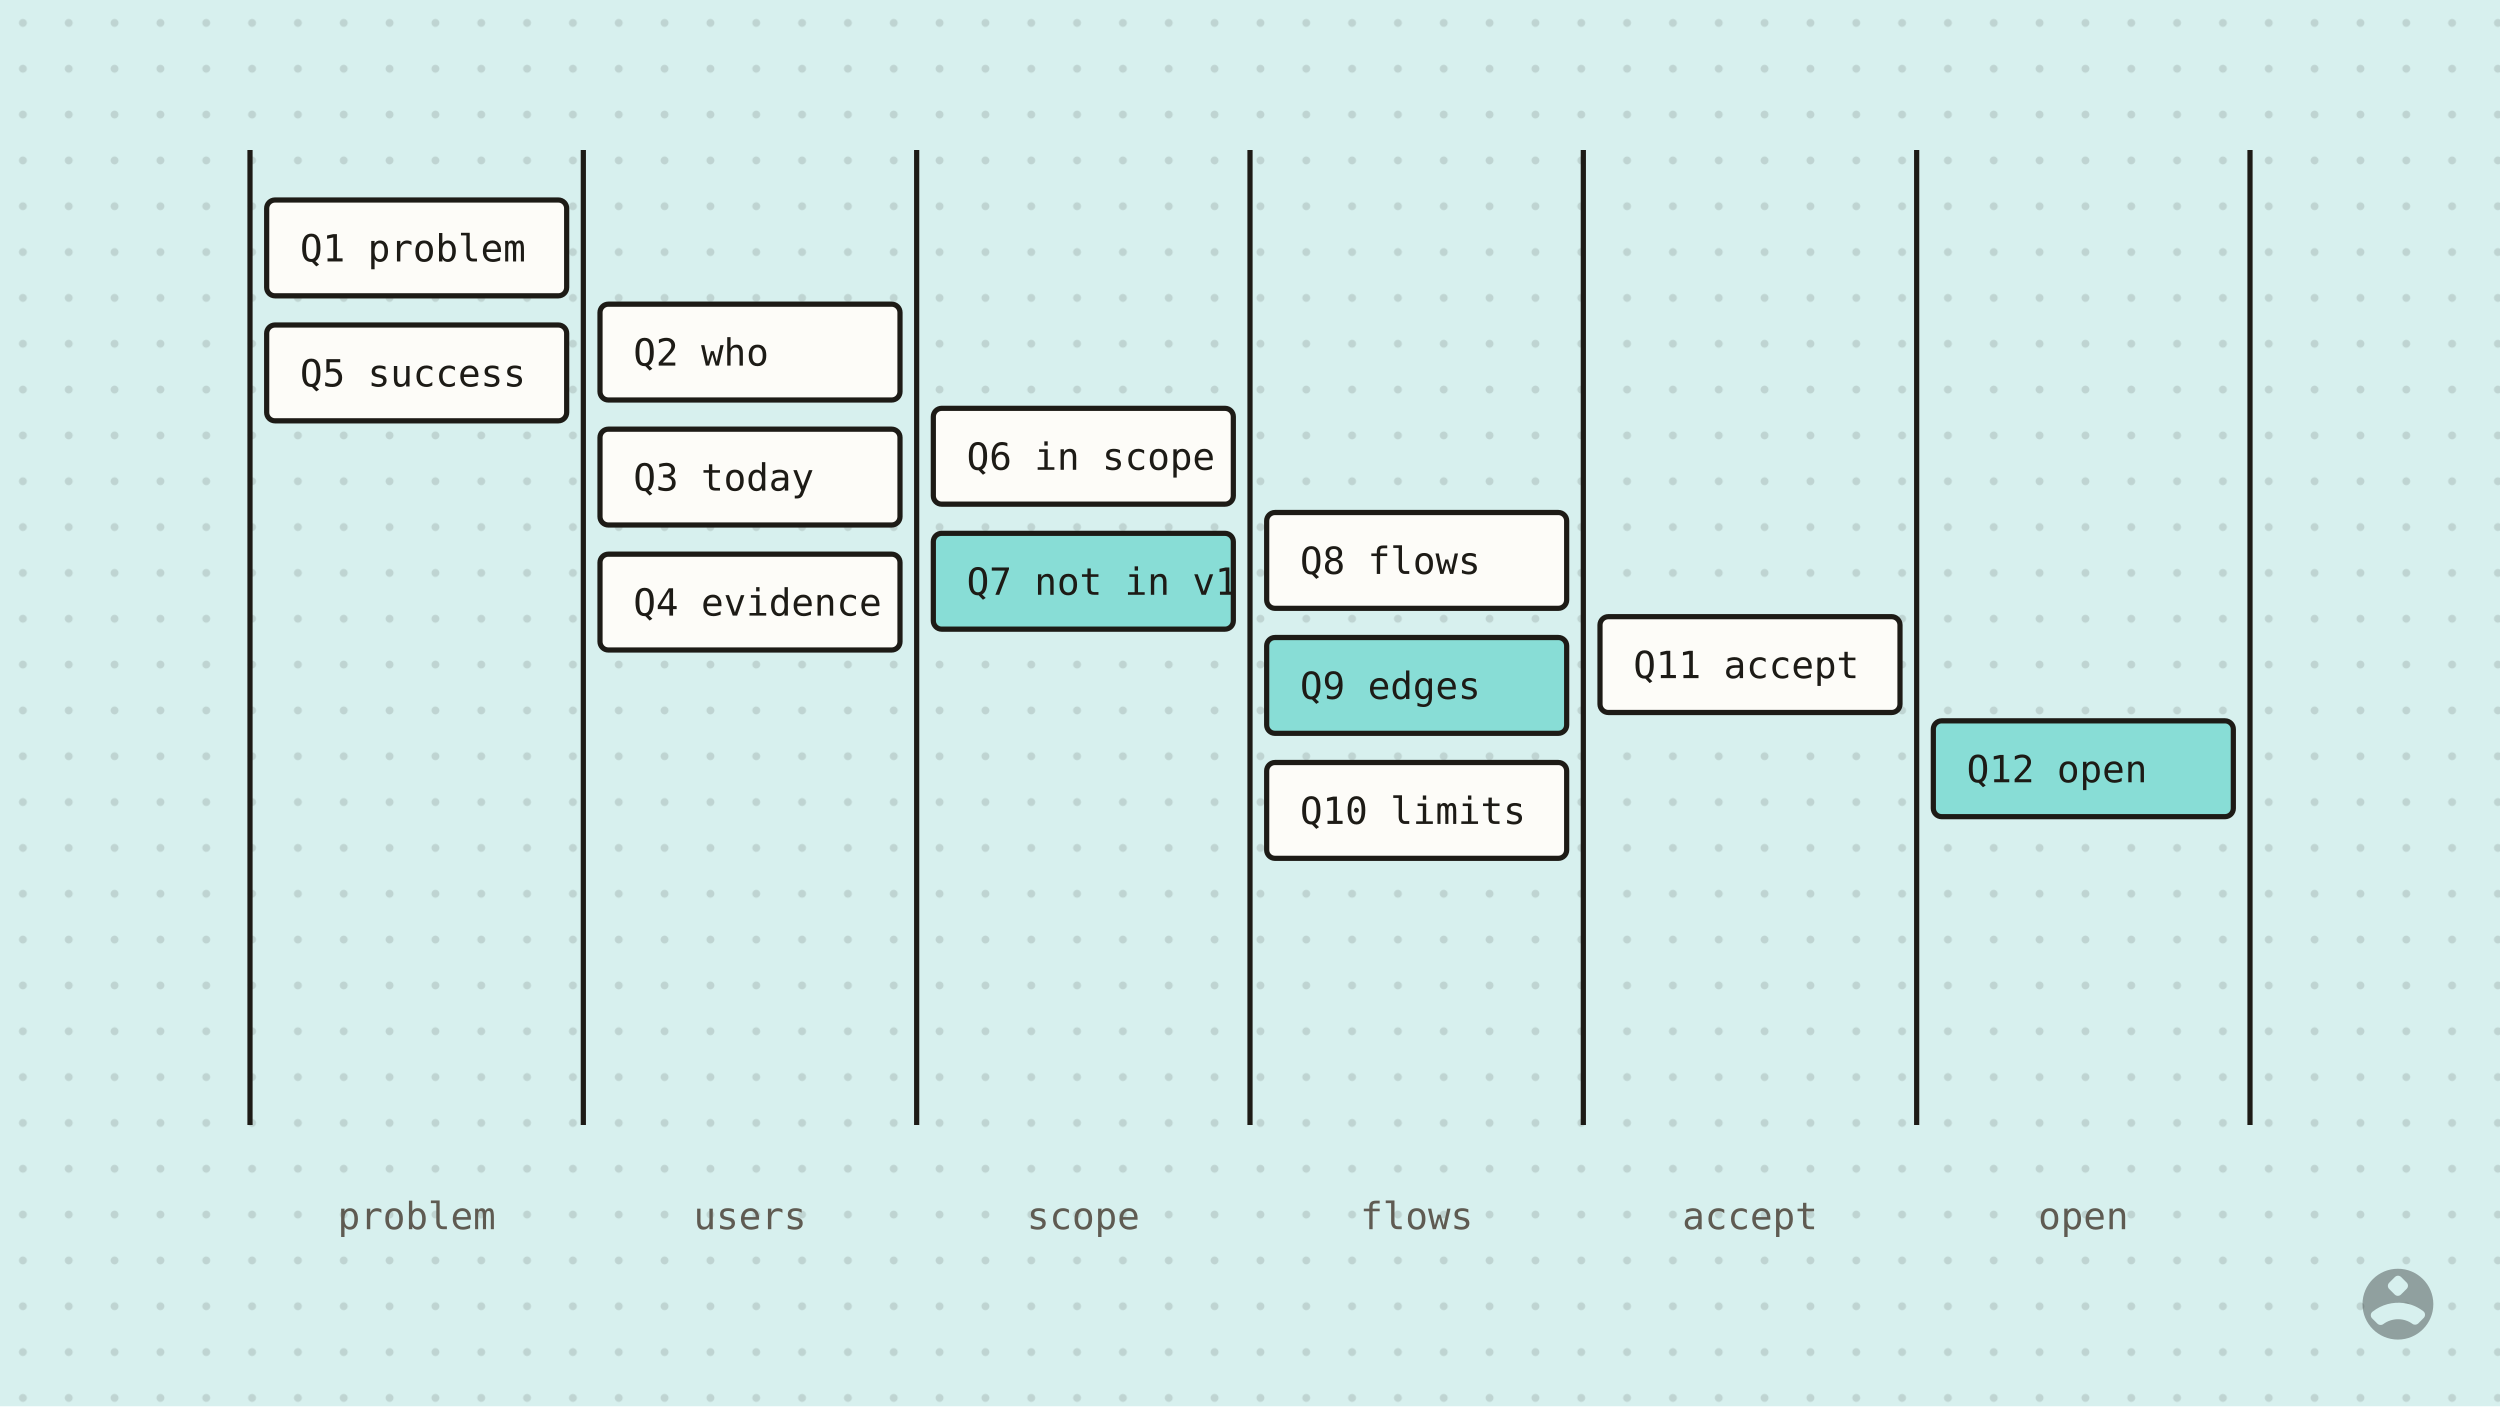
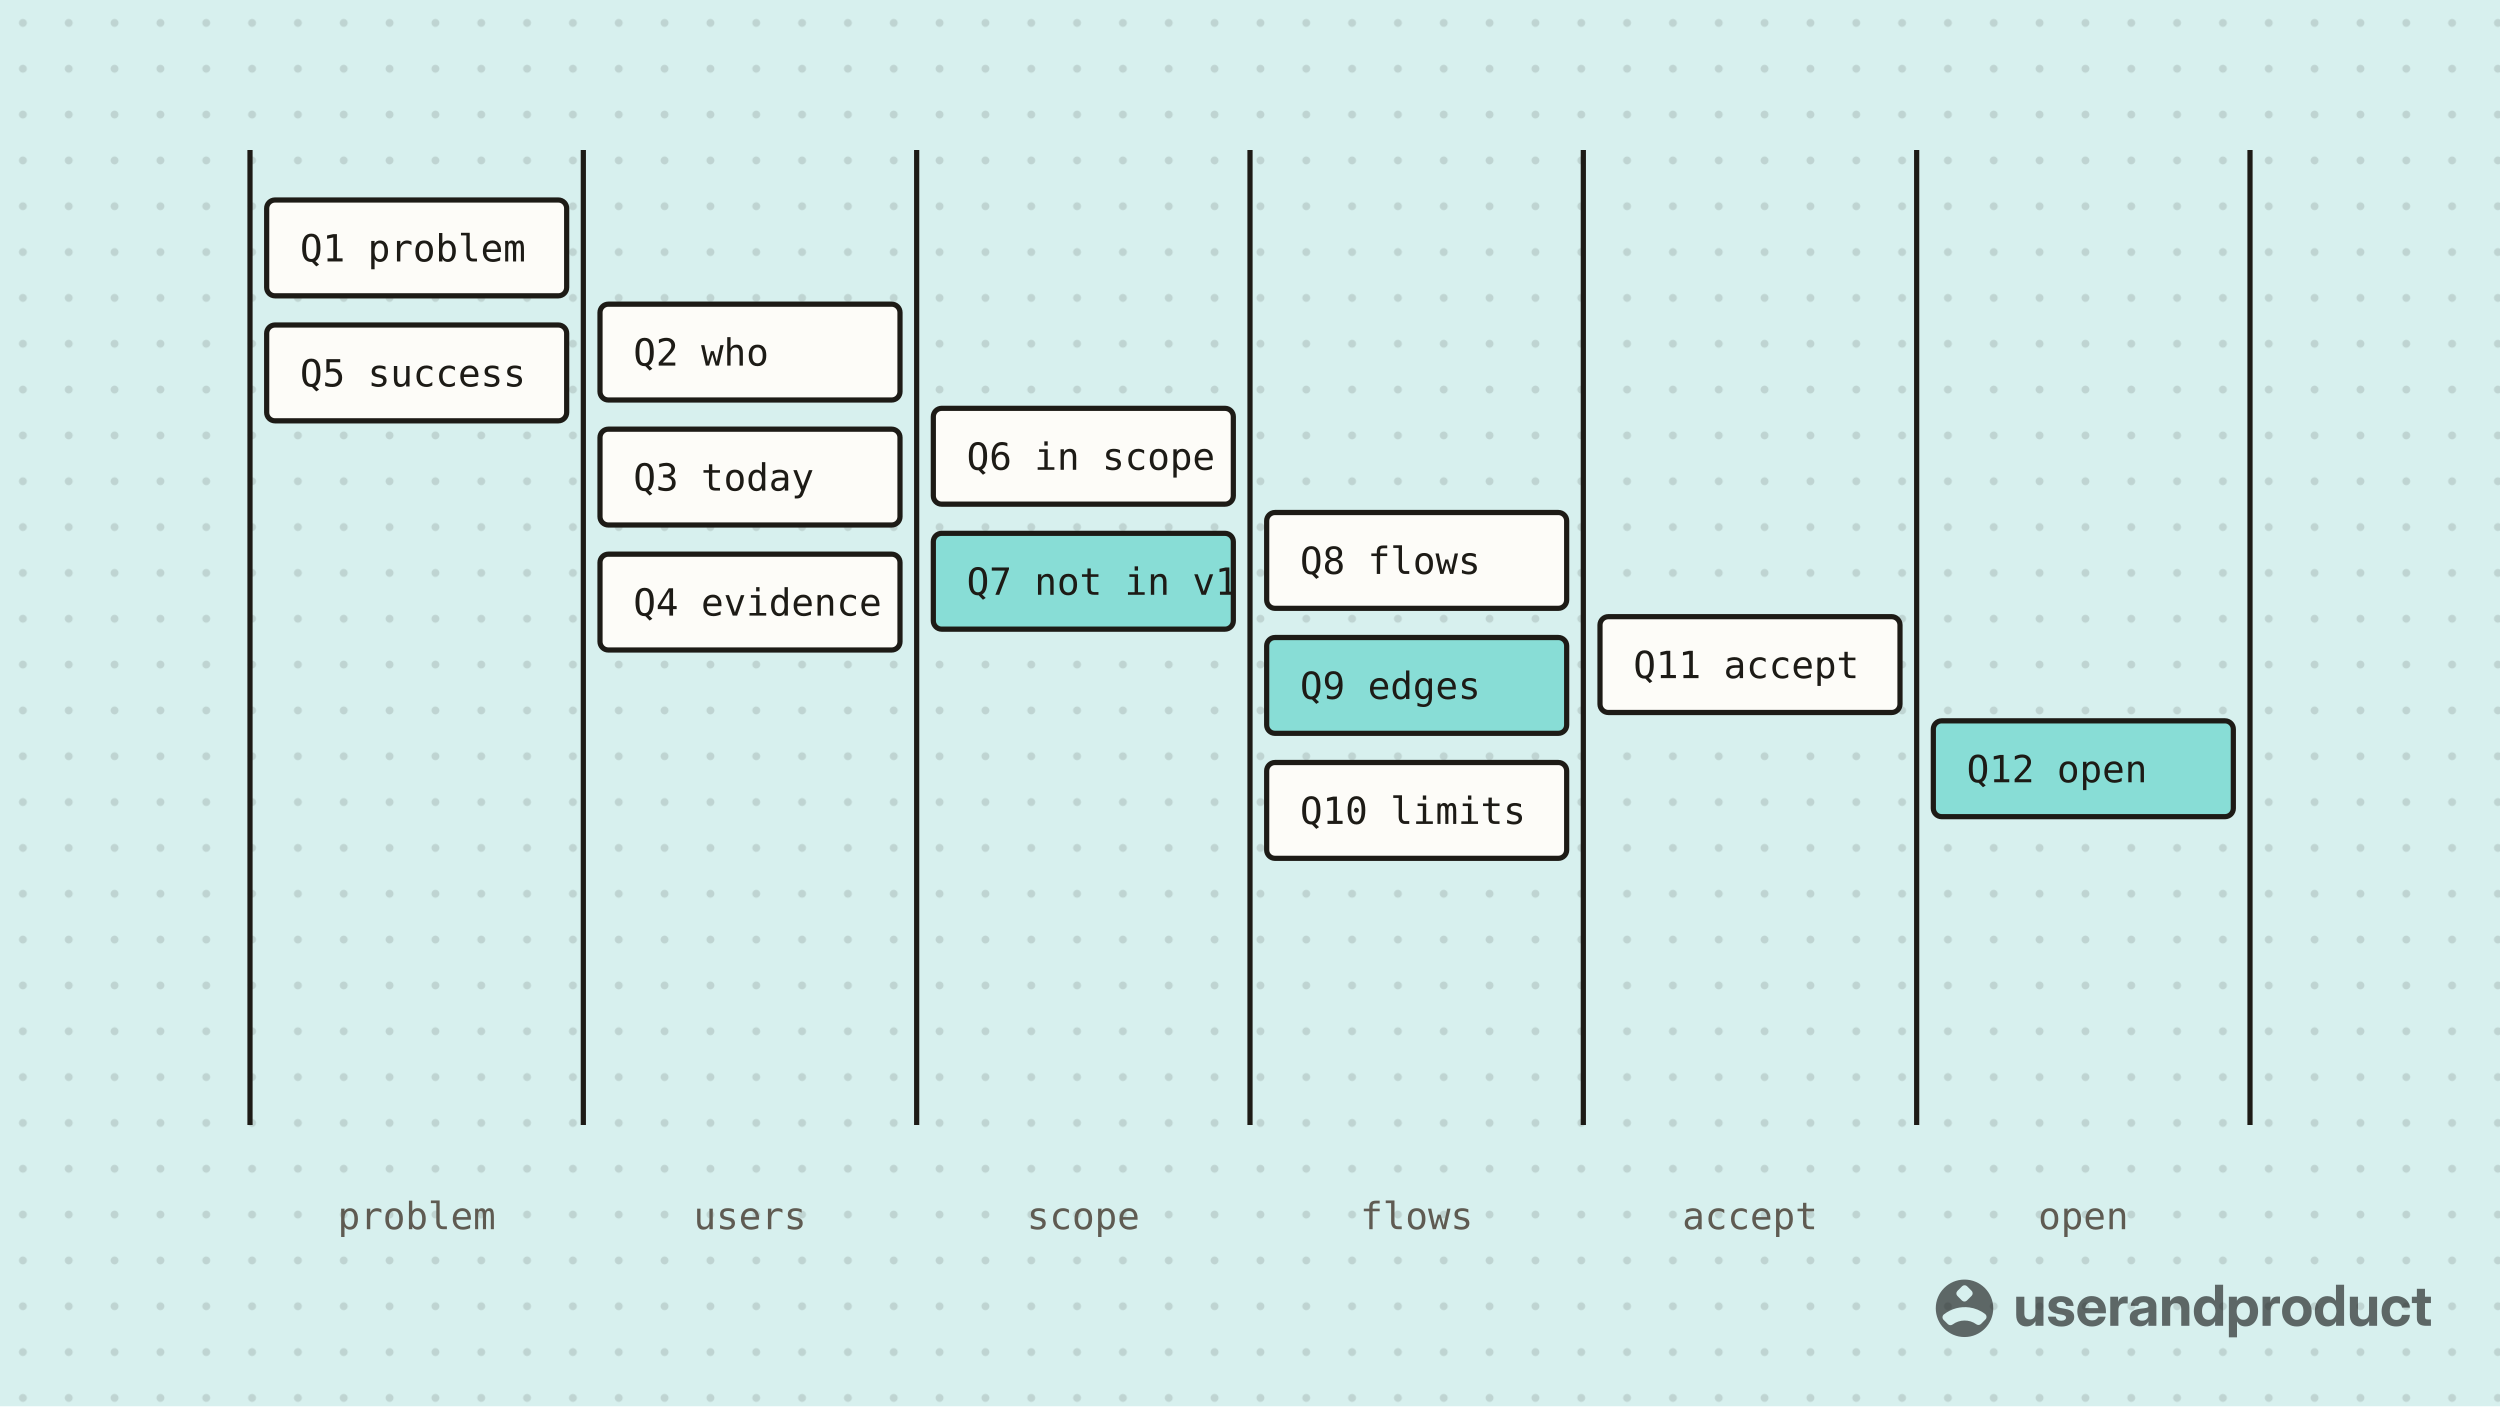
<svg xmlns="http://www.w3.org/2000/svg" viewBox="0 0 1200 675" width="1200" height="675" role="img" aria-labelledby="fig-twelve-questions-t fig-twelve-questions-d">
  <defs>
    <pattern id="fig-twelve-questions-p" width="22" height="22" patternUnits="userSpaceOnUse">
      <circle cx="11.0" cy="11.0" r="1.9" fill="#1D1B16" />
    </pattern>
  </defs>
  <rect width="1200" height="675" fill="#D7F0EE" />
  <rect width="1200" height="675" fill="url(#fig-twelve-questions-p)" opacity="0.13" />
  <path d="M120 72V540" stroke="#1D1B16" stroke-width="2.5" />
  <path d="M280 72V540" stroke="#1D1B16" stroke-width="2.5" />
  <path d="M440 72V540" stroke="#1D1B16" stroke-width="2.5" />
  <path d="M600 72V540" stroke="#1D1B16" stroke-width="2.5" />
  <path d="M760 72V540" stroke="#1D1B16" stroke-width="2.5" />
  <path d="M920 72V540" stroke="#1D1B16" stroke-width="2.5" />
  <path d="M1080 72V540" stroke="#1D1B16" stroke-width="2.5" />
  <rect x="128" y="96" width="144" height="46" rx="4" fill="#FDFCF8" stroke="#1D1B16" stroke-width="2.5" />
  <text x="144" y="125.5" font-family="Consolas, 'Cascadia Mono', Menlo, monospace" font-size="18" text-anchor="start" fill="#1D1B16">Q1 problem</text>
  <rect x="128" y="156" width="144" height="46" rx="4" fill="#FDFCF8" stroke="#1D1B16" stroke-width="2.5" />
  <text x="144" y="185.5" font-family="Consolas, 'Cascadia Mono', Menlo, monospace" font-size="18" text-anchor="start" fill="#1D1B16">Q5 success</text>
  <rect x="288" y="146" width="144" height="46" rx="4" fill="#FDFCF8" stroke="#1D1B16" stroke-width="2.5" />
  <text x="304" y="175.5" font-family="Consolas, 'Cascadia Mono', Menlo, monospace" font-size="18" text-anchor="start" fill="#1D1B16">Q2 who</text>
  <rect x="288" y="206" width="144" height="46" rx="4" fill="#FDFCF8" stroke="#1D1B16" stroke-width="2.5" />
  <text x="304" y="235.5" font-family="Consolas, 'Cascadia Mono', Menlo, monospace" font-size="18" text-anchor="start" fill="#1D1B16">Q3 today</text>
  <rect x="288" y="266" width="144" height="46" rx="4" fill="#FDFCF8" stroke="#1D1B16" stroke-width="2.5" />
  <text x="304" y="295.5" font-family="Consolas, 'Cascadia Mono', Menlo, monospace" font-size="18" text-anchor="start" fill="#1D1B16">Q4 evidence</text>
  <rect x="448" y="196" width="144" height="46" rx="4" fill="#FDFCF8" stroke="#1D1B16" stroke-width="2.5" />
  <text x="464" y="225.5" font-family="Consolas, 'Cascadia Mono', Menlo, monospace" font-size="18" text-anchor="start" fill="#1D1B16">Q6 in scope</text>
  <rect x="448" y="256" width="144" height="46" rx="4" fill="#88DDD6" stroke="#1D1B16" stroke-width="2.5" />
  <text x="464" y="285.5" font-family="Consolas, 'Cascadia Mono', Menlo, monospace" font-size="18" text-anchor="start" fill="#1D1B16">Q7 not in v1</text>
  <rect x="608" y="246" width="144" height="46" rx="4" fill="#FDFCF8" stroke="#1D1B16" stroke-width="2.5" />
  <text x="624" y="275.5" font-family="Consolas, 'Cascadia Mono', Menlo, monospace" font-size="18" text-anchor="start" fill="#1D1B16">Q8 flows</text>
  <rect x="608" y="306" width="144" height="46" rx="4" fill="#88DDD6" stroke="#1D1B16" stroke-width="2.5" />
  <text x="624" y="335.5" font-family="Consolas, 'Cascadia Mono', Menlo, monospace" font-size="18" text-anchor="start" fill="#1D1B16">Q9 edges</text>
  <rect x="608" y="366" width="144" height="46" rx="4" fill="#FDFCF8" stroke="#1D1B16" stroke-width="2.5" />
  <text x="624" y="395.5" font-family="Consolas, 'Cascadia Mono', Menlo, monospace" font-size="18" text-anchor="start" fill="#1D1B16">Q10 limits</text>
  <rect x="768" y="296" width="144" height="46" rx="4" fill="#FDFCF8" stroke="#1D1B16" stroke-width="2.5" />
  <text x="784" y="325.5" font-family="Consolas, 'Cascadia Mono', Menlo, monospace" font-size="18" text-anchor="start" fill="#1D1B16">Q11 accept</text>
  <rect x="928" y="346" width="144" height="46" rx="4" fill="#88DDD6" stroke="#1D1B16" stroke-width="2.5" />
  <text x="944" y="375.5" font-family="Consolas, 'Cascadia Mono', Menlo, monospace" font-size="18" text-anchor="start" fill="#1D1B16">Q12 open</text>
  <text x="200.0" y="590" font-family="Consolas, 'Cascadia Mono', Menlo, monospace" font-size="18" text-anchor="middle" fill="#5F5B52">problem</text>
  <text x="360.0" y="590" font-family="Consolas, 'Cascadia Mono', Menlo, monospace" font-size="18" text-anchor="middle" fill="#5F5B52">users</text>
  <text x="520.0" y="590" font-family="Consolas, 'Cascadia Mono', Menlo, monospace" font-size="18" text-anchor="middle" fill="#5F5B52">scope</text>
  <text x="680.0" y="590" font-family="Consolas, 'Cascadia Mono', Menlo, monospace" font-size="18" text-anchor="middle" fill="#5F5B52">flows</text>
  <text x="840.0" y="590" font-family="Consolas, 'Cascadia Mono', Menlo, monospace" font-size="18" text-anchor="middle" fill="#5F5B52">accept</text>
  <text x="1000.0" y="590" font-family="Consolas, 'Cascadia Mono', Menlo, monospace" font-size="18" text-anchor="middle" fill="#5F5B52">open</text>
-   <g transform="translate(1134 609) scale(0.019495) translate(-88 -88)">
-     <path fill="#D7F0EE" d="M1595.8,1298.3c46.5-46.8,41.8-123.9-10.2-164.4-142.3-110.7-308-177.5-479-200.5h-.1c-267.4-36-547.8,35-772.4,212.3-51.6,40.8-55.8,117.6-9.3,164.1l130.3,130.3c38.5,38.5,99.6,43.6,143.5,11.2,214.8-158.6,507.6-161,720.2-6,43.8,31.9,104.4,26.8,142.6-11.7l134.5-135.4Z" />
-     <path fill="#D7F0EE" d="M1176.4,429.5l-138.2-138.2c-41.9-41.9-109.9-41.9-151.9,0l-142.2,142.2c-41.9,41.9-41.9,109.9,0,151.9l138.2,138.2c41.9,41.9,109.9,41.9,151.8,0l142.3-142.2c42-41.9,42-109.9,0-151.9Z" />
-   </g>
-   <g transform="translate(1134 609) scale(0.019495) translate(-88 -88)" opacity="0.35">
-     <path fill="#0B0B0C" fill-rule="evenodd" d="M960 88a872 872 0 0 1 872 872a872 872 0 0 1-872 872a872 872 0 0 1-872-872a872 872 0 0 1 872-872ZM1595.8,1298.3c46.5-46.8,41.8-123.9-10.2-164.4-142.3-110.7-308-177.5-479-200.5h-.1c-267.4-36-547.8,35-772.4,212.3-51.6,40.8-55.8,117.6-9.3,164.1l130.3,130.3c38.5,38.5,99.6,43.6,143.5,11.2,214.8-158.6,507.6-161,720.2-6,43.8,31.9,104.4,26.8,142.6-11.7l134.5-135.4ZM1176.4,429.5l-138.2-138.2c-41.9-41.9-109.9-41.9-151.9,0l-142.2,142.2c-41.9,41.9-41.9,109.9,0,151.9l138.2,138.2c41.9,41.9,109.9,41.9,151.8,0l142.3-142.2c42-41.9,42-109.9,0-151.9Z" />
-   </g>
+   <svg x="928.0" y="613.1" width="240.0" height="29.9" viewBox="-4 -86 885.6 110.4">
+     <g transform="translate(-5.1 -87.1) scale(0.0584)">
+       <path fill="#D7F0EE" d="M1595.8,1298.3c46.5-46.8,41.8-123.9-10.2-164.4-142.3-110.7-308-177.5-479-200.5h-.1c-267.4-36-547.8,35-772.4,212.3-51.6,40.8-55.8,117.6-9.3,164.1l130.3,130.3c38.5,38.5,99.6,43.6,143.5,11.2,214.8-158.6,507.6-161,720.2-6,43.8,31.9,104.4,26.8,142.6-11.7l134.5-135.4Z" />
+       <path fill="#D7F0EE" d="M1176.4,429.5l-138.2-138.2c-41.9-41.9-109.9-41.9-151.9,0l-142.2,142.2c-41.9,41.9-41.9,109.9,0,151.9l138.2,138.2c41.9,41.9,109.9,41.9,151.8,0l142.3-142.2c42-41.9,42-109.9,0-151.9Z" />
+     </g>
+     <g opacity="0.6">
+       <g transform="translate(-5.1 -87.1) scale(0.0584)">
+         <path fill="#0B0B0C" fill-rule="evenodd" d="M960 88a872 872 0 0 1 872 872a872 872 0 0 1-872 872a872 872 0 0 1-872-872a872 872 0 0 1 872-872ZM1595.8,1298.3c46.5-46.8,41.8-123.9-10.2-164.4-142.3-110.7-308-177.5-479-200.5h-.1c-267.4-36-547.8,35-772.4,212.3-51.6,40.8-55.8,117.6-9.3,164.1l130.3,130.3c38.5,38.5,99.6,43.6,143.5,11.2,214.8-158.6,507.6-161,720.2-6,43.8,31.9,104.4,26.8,142.6-11.7l134.5-135.4ZM1176.4,429.5l-138.2-138.2c-41.9-41.9-109.9-41.9-151.9,0l-142.2,142.2c-41.9,41.9-41.9,109.9,0,151.9l138.2,138.2c41.9,41.9,109.9,41.9,151.8,0l142.3-142.2c42-41.9,42-109.9,0-151.9Z" />
+       </g>
+       <path fill="#0B0B0C" transform="translate(142.6 0)" d="m337.2 1.1q-6.8 0-11.8-3.4q-5-3.4-7.8-9.5q-2.8-6-2.8-14q0-7.9 2.8-14q2.9-6 7.9-9.4q5-3.4 11.6-3.4q4.9 0 8.8 2q3.9 2 6.3 6.2l0.1 0l0-28.4l14.4 0l0 72.8l-14.2 0l0-7.9l-0.1 0q-2.2 4.5-6.2 6.7q-4 2.3-9 2.3zm214.4 0q-6.7 0-11.8-3.4q-5-3.4-7.8-9.5q-2.7-6-2.7-14q0-7.9 2.8-14q2.8-6 7.8-9.4q5-3.4 11.6-3.4q5 0 8.9 2q3.8 2 6.3 6.2l0 0l0-28.4l14.4 0l0 72.8l-14.2 0l0-7.9l0 0q-2.3 4.5-6.3 6.7q-3.9 2.3-9 2.3zm-174.7 19.3l0-72l14.2 0l0 7l0.1 0q2.4-4 6.4-6q3.9-2 8.9-2q6.6 0 11.6 3.4q5 3.4 7.8 9.4q2.8 6.1 2.8 14q0 8-2.8 14q-2.8 6.1-7.8 9.5q-5 3.4-11.7 3.4q-10.5 0-15-8.8l-0.1 0l0 28.1zm120.5-19.2q-7.8 0-13.7-3.4q-5.9-3.4-9.2-9.4q-3.3-6-3.3-14.1q0-8.1 3.3-14.1q3.3-6.1 9.2-9.5q5.9-3.4 13.7-3.4q7.9 0 13.8 3.4q5.8 3.4 9.1 9.5q3.3 6 3.3 14.1q0 8-3.3 14.1q-3.3 6-9.1 9.4q-5.9 3.4-13.8 3.4zm-278.4-0.3q-7.7 0-12.7-3.9q-5-3.8-5-11.6q0-5.8 2.8-9.1q2.8-3.3 7.4-4.8q4.6-1.5 9.9-2q7.1-0.7 10-1.5q2.8-0.7 2.8-3.2l0-0.3q0-2.8-2.2-4.6q-2.3-1.8-6.3-1.8q-4 0-6.5 1.9q-2.5 1.8-2.7 4.7l-13.5 0q0.5-7.9 6.6-12.6q6-4.7 16.6-4.7q10.6 0 16.4 4.7q5.8 4.7 5.8 12.9l0 35l-14.1 0l0-7.3l-0.2 0q-2 3.8-5.5 6q-3.6 2.2-9.6 2.2zm-84.9 0.3q-7.8 0-13.6-3.5q-5.8-3.5-9-9.5q-3.2-6.1-3.2-13.9q0-7.9 3.3-14q3.2-6.1 8.9-9.5q5.7-3.5 13.1-3.5q7.6 0 13.3 3.4q5.7 3.4 8.9 9.4q3.2 6 3.2 13.9l0 3.8l-36.7 0q0.2 5.7 3.4 9.2q3.2 3.4 8.8 3.4q4.2 0 7-1.8q2.8-1.8 3.8-4.8l13.1 0q-0.9 5.1-4.3 9q-3.4 3.9-8.6 6.2q-5.2 2.2-11.4 2.2zm138.8-29.9l0 28.7l-14.4 0l0-51.6l14.2 0l0 8.1q2.6-4.4 6.6-6.7q4-2.4 9.5-2.4q8.2 0 13.2 5.3q4.9 5.3 4.9 15l0 32.3l-14.4 0l0-29.6q0-5.2-2.5-7.9q-2.5-2.7-6.9-2.7q-4.5 0-7.3 2.8q-2.9 2.7-2.9 8.7zm-254.8 29.8q-8.2 0-13.1-5.3q-5-5.3-5-15.1l0-32.3l14.4 0l0 29.7q0 5.2 2.4 7.9q2.5 2.7 7.1 2.7q4.4 0 7.3-2.8q2.8-2.8 2.8-8.8l0-28.7l14.3 0l0 51.6l-14.1 0l0-8.1q-2.6 4.4-6.6 6.8q-3.9 2.4-9.5 2.4zm591.3 0q-8.2 0-13.2-5.3q-4.9-5.3-4.9-15.1l0-32.3l14.4 0l0 29.7q0 5.2 2.5 7.9q2.4 2.7 7 2.7q4.4 0 7.2-2.8q2.9-2.8 2.9-8.8l0-28.7l14.3 0l0 51.6l-14.1 0l0-8.1q-2.6 4.4-6.5 6.8q-4 2.4-9.6 2.4zm-529.4 0.2q-10.1 0-16.6-4.6q-6.6-4.6-7.3-12.9l14.2 0q0.4 3.4 2.8 5.3q2.4 1.9 6.6 1.9q4 0 6.3-1.6q2.3-1.5 2.3-3.9q0-2-1.7-3.3q-1.8-1.2-5-1.8l-9-1.8q-15.3-2.9-15.3-15q0-7.4 5.9-11.8q5.9-4.4 16-4.4q10 0 16.1 4.6q6.1 4.7 6.3 12.8l-13.4 0q0-3.1-2.4-5.2q-2.5-2-6.3-2q-3.7 0-5.8 1.6q-2.1 1.5-2.1 3.8q0 2 1.6 3.3q1.7 1.3 4.7 1.9l9.7 1.9q7.9 1.5 11.6 4.9q3.6 3.5 3.6 9.2q0 5.2-2.9 9q-2.9 3.8-8.1 6q-5.1 2.1-11.8 2.1zm593.5-0.1q-7.8 0-13.6-3.4q-5.8-3.4-9.1-9.5q-3.2-6.1-3.2-14q0-8 3.2-14.1q3.3-6.1 9.1-9.5q5.8-3.4 13.6-3.4q6.8 0 12.1 2.6q5.3 2.6 8.5 7.2q3.2 4.6 3.6 10.6l-13.9 0q-0.6-3.9-3.2-6.3q-2.6-2.5-6.9-2.5q-5.4 0-8.5 4.1q-3.1 4.2-3.1 11.3q0 7 3.1 11.1q3.1 4.2 8.5 4.2q4.3 0 6.8-2.4q2.5-2.5 3.2-6.6l14 0q-0.3 6-3.5 10.6q-3.1 4.6-8.4 7.3q-5.4 2.7-12.3 2.7zm61.5-52.8l0 11.3l-10.5 0l0 24.4q0 2.6 1.1 3.6q1 1 3.9 1l5.5 0l0 11.3l-8.4 0q-8.5 0-12.5-3.3q-4-3.3-4-10.4l0-26.6l-8.9 0l0-11.3l8.9 0l0-14l14.4 0l0 14zm-568.3 51.6l0-51.6l13.9 0l0 8.8l0.1 0q1.4-4.6 4.5-6.8q3-2.3 8.1-2.3q1.3 0 2.3 0.1q1.1 0 2 0l0 12.2q-0.8 0-2.6-0.1q-1.8-0.1-3.6-0.1q-4.5 0-7.4 3q-2.9 3.1-2.9 8.9l0 27.9zm269.9 0l0-51.6l13.9 0l0 8.8l0.1 0q1.5-4.6 4.5-6.8q3-2.3 8.1-2.3q1.3 0 2.4 0.1q1 0 1.9 0l0 12.2q-0.8 0-2.6-0.1q-1.8-0.1-3.6-0.1q-4.5 0-7.4 3q-2.9 3.1-2.9 8.9l0 27.9zm-33.9-10.6q5.2 0 8.3-4q3.2-4 3.2-11.2q0-7.3-3.2-11.2q-3.1-4-8.3-4q-5.5 0-8.8 4.2q-3.3 4.1-3.3 11q0 6.9 3.3 11q3.3 4.2 8.8 4.2zm-61.8 0q5.4 0 8.7-4.2q3.4-4.1 3.4-11q0-6.9-3.4-11q-3.3-4.2-8.7-4.2q-5.3 0-8.5 4q-3.1 3.9-3.1 11.2q0 7.2 3.1 11.2q3.2 4 8.5 4zm214.4 0q5.5 0 8.8-4.2q3.3-4.1 3.3-11q0-6.9-3.3-11q-3.3-4.2-8.8-4.2q-5.2 0-8.3 4q-3.2 3.9-3.2 11.2q0 7.2 3.2 11.2q3.1 4 8.3 4zm-57.9 0.1q5.3 0 8.5-4.1q3.2-4 3.2-11.1q0-7.3-3.2-11.3q-3.2-4.1-8.5-4.1q-5.2 0-8.4 4.1q-3.3 4-3.3 11.3q0 7.1 3.3 11.1q3.2 4.1 8.4 4.1zm-274.4 1.4q5.2 0 8.2-2.7q3.1-2.8 3.1-7l0-5.2q-1.2 0.7-4.1 1.2q-2.8 0.6-6.3 1.1q-3.7 0.6-6.3 2.1q-2.5 1.6-2.5 4.7q0 2.7 2.1 4.3q2.2 1.5 5.8 1.5zm-100.6-22.2l23 0q-0.5-4.9-3.6-7.7q-3-2.8-7.9-2.8q-4.8 0-7.9 2.8q-3 2.8-3.6 7.7z" />
+     </g>
+   </svg>
</svg>
